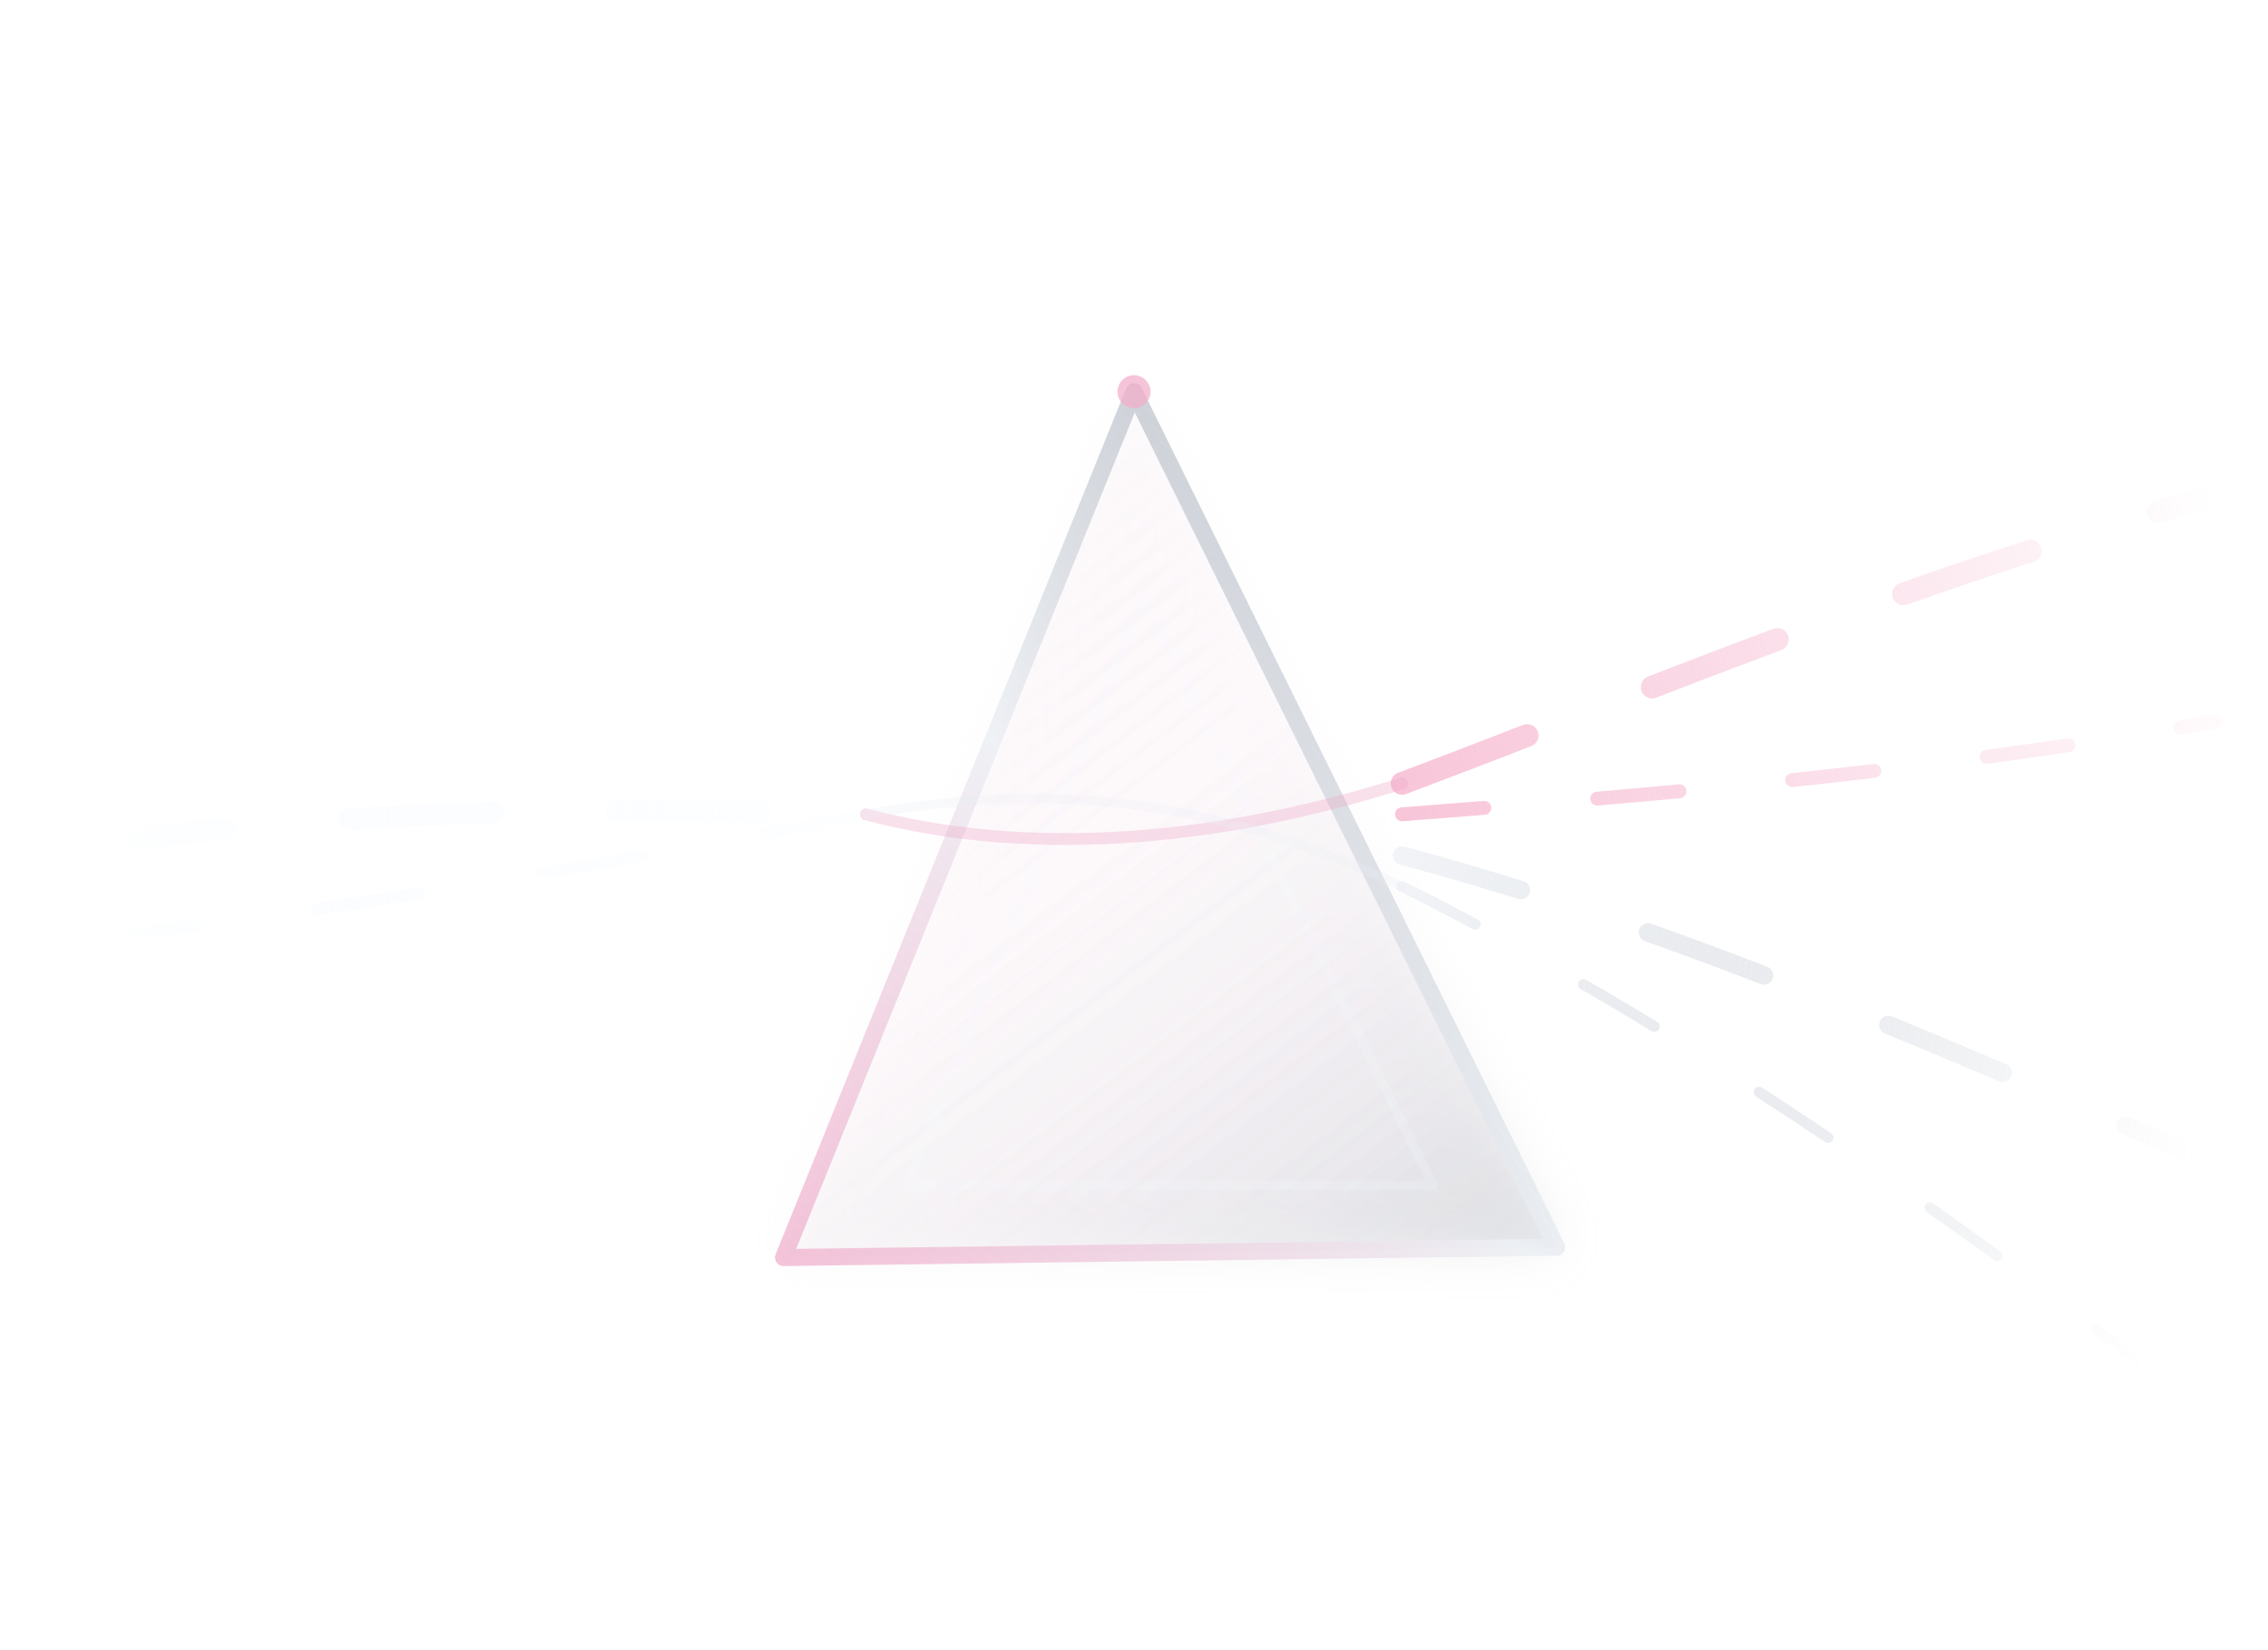
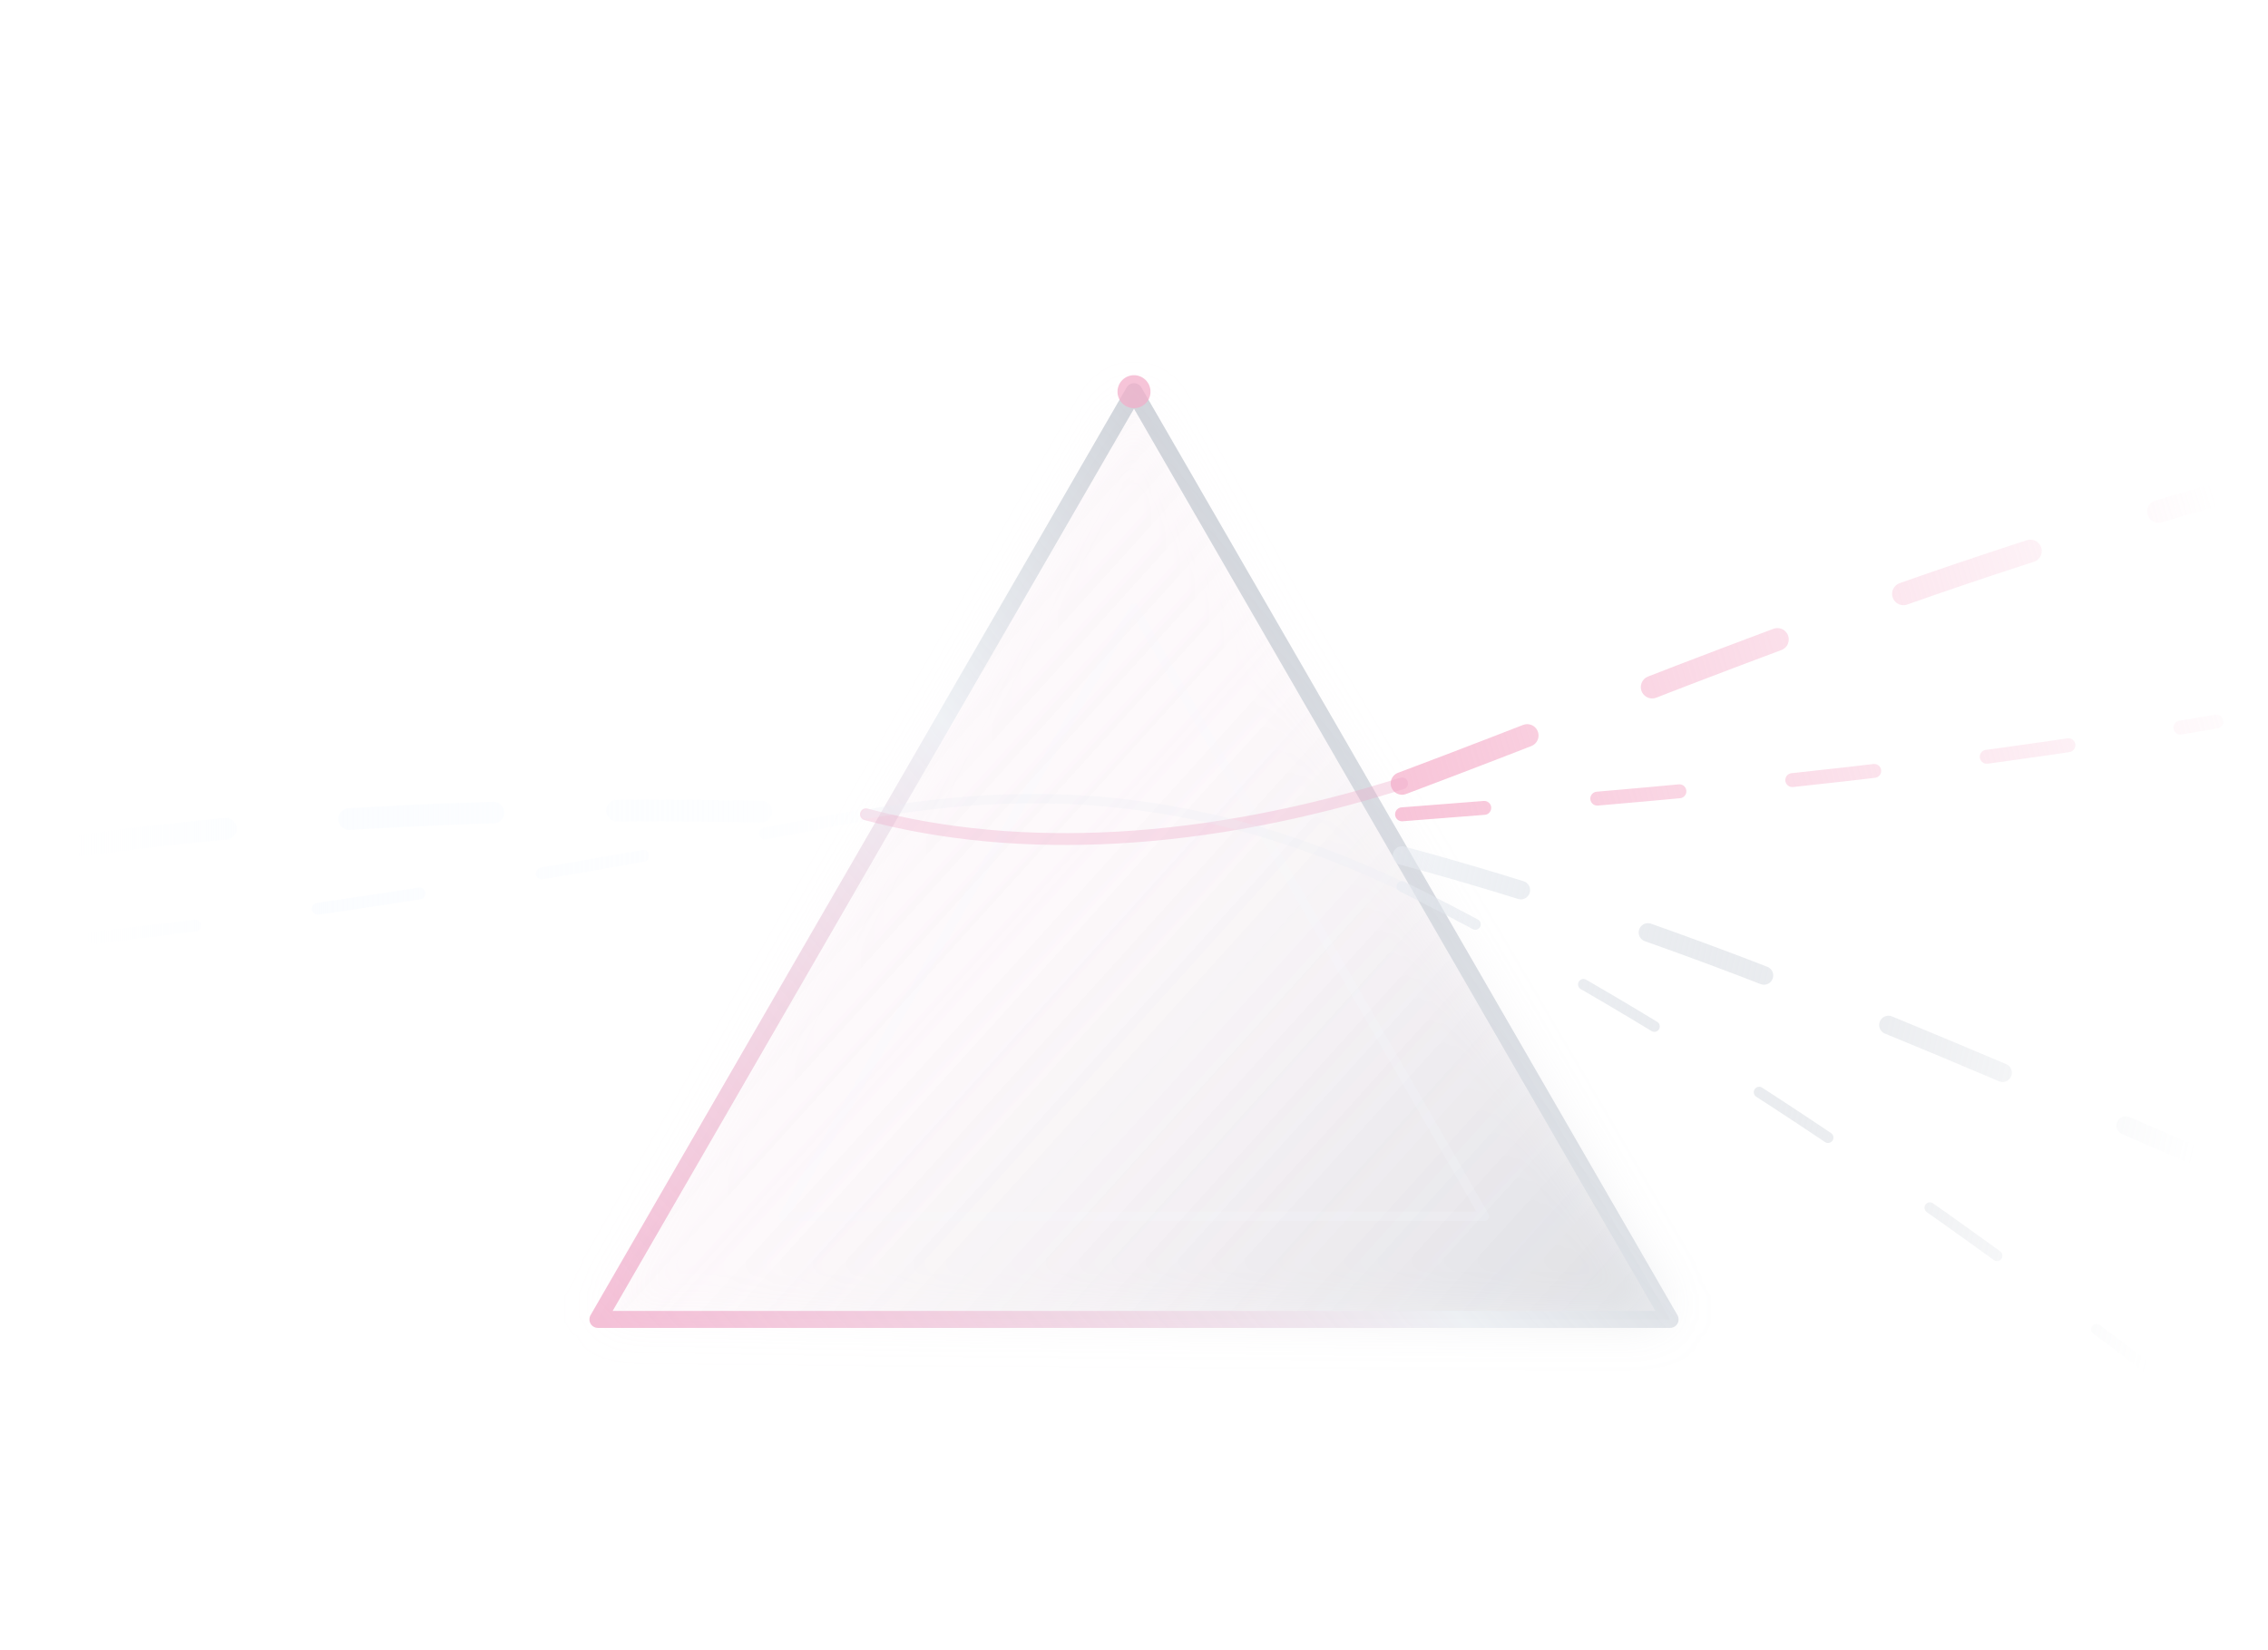
<svg xmlns="http://www.w3.org/2000/svg" viewBox="0 0 220 160" fill="none">
  <defs>
-     <linearGradient id="prismGlass" x1="79" y1="36" x2="146" y2="124" gradientUnits="userSpaceOnUse">
+     <linearGradient id="prismGlass" x1="58" y1="34" x2="162" y2="128" gradientUnits="userSpaceOnUse">
      <stop offset="0" stop-color="#f6f2f5" stop-opacity="0.18" />
      <stop offset="0.48" stop-color="#f1d7e5" stop-opacity="0.08" />
      <stop offset="1" stop-color="#9ca3af" stop-opacity="0.2" />
    </linearGradient>
-     <linearGradient id="edgeGlow" x1="68" y1="121" x2="151" y2="35" gradientUnits="userSpaceOnUse">
+     <linearGradient id="edgeGlow" x1="58" y1="128" x2="162" y2="38" gradientUnits="userSpaceOnUse">
      <stop offset="0" stop-color="#f0a9c8" stop-opacity="0.72" />
      <stop offset="0.46" stop-color="#edf0f4" stop-opacity="0.9" />
      <stop offset="1" stop-color="#9aa1ad" stop-opacity="0.68" />
    </linearGradient>
    <linearGradient id="rayIn" x1="6" y1="80" x2="86" y2="80" gradientUnits="userSpaceOnUse">
      <stop offset="0" stop-color="#f8fbff" stop-opacity="0" />
      <stop offset="0.32" stop-color="#f8fbff" stop-opacity="0.62" />
      <stop offset="1" stop-color="#f8fbff" stop-opacity="0.18" />
    </linearGradient>
    <linearGradient id="rayOutPink" x1="135" y1="76" x2="216" y2="52" gradientUnits="userSpaceOnUse">
      <stop offset="0" stop-color="#f4a7c5" stop-opacity="0.66" />
      <stop offset="0.6" stop-color="#f4a7c5" stop-opacity="0.28" />
      <stop offset="1" stop-color="#f4a7c5" stop-opacity="0" />
    </linearGradient>
    <linearGradient id="rayOutGrey" x1="135" y1="80" x2="216" y2="98" gradientUnits="userSpaceOnUse">
      <stop offset="0" stop-color="#e9edf3" stop-opacity="0.58" />
      <stop offset="0.6" stop-color="#aeb6c2" stop-opacity="0.24" />
      <stop offset="1" stop-color="#aeb6c2" stop-opacity="0" />
    </linearGradient>
    <filter id="softGhost" x="-20%" y="-40%" width="140%" height="180%" color-interpolation-filters="sRGB">
      <feGaussianBlur stdDeviation="2.4" />
    </filter>
  </defs>
  <style>
    .ray {
      stroke-linecap: round;
      stroke-linejoin: round;
      animation: prismRayPulse 5.8s ease-in-out infinite;
      transform-origin: 110px 80px;
    }

    .ray-delay-1 { animation-delay: -1.4s; }
    .ray-delay-2 { animation-delay: -2.8s; }
    .ray-delay-3 { animation-delay: -4.2s; }

    .ghost {
      animation: prismGhostDrift 7.5s ease-in-out infinite;
      transform-origin: 110px 80px;
    }

    @keyframes prismRayPulse {
      0%, 100% {
        opacity: 0.12;
        stroke-dashoffset: 22;
      }
      43% {
        opacity: 0.84;
        stroke-dashoffset: 0;
      }
      72% {
        opacity: 0.28;
      }
    }

    @keyframes prismGhostDrift {
      0%, 100% {
        opacity: 0.42;
        transform: translateY(0);
      }
      50% {
        opacity: 0.72;
        transform: translateY(-1.8px);
      }
    }

    @media (prefers-reduced-motion: reduce) {
      .ray,
      .ghost {
        animation: none;
      }
    }
  </style>
-   <path class="ghost" d="M76 122 L110 38 L151 121 Z" fill="url(#prismGlass)" filter="url(#softGhost)" />
-   <path d="M76 122 L110 38 L151 121 Z" fill="url(#prismGlass)" stroke="url(#edgeGlow)" stroke-width="1.65" stroke-linejoin="round" />
-   <path d="M88 115 L111 58 L139 115 Z" stroke="#f8fbff" stroke-opacity="0.18" stroke-width="0.9" stroke-linejoin="round" />
+   <path class="ghost" d="M58 128 L110 38 L162 128 Z" fill="url(#prismGlass)" filter="url(#softGhost)" />
+   <path d="M58 128 L110 38 L162 128 Z" fill="url(#prismGlass)" stroke="url(#edgeGlow)" stroke-width="1.65" stroke-linejoin="round" />
+   <path d="M76 118 L110 59 L144 118 Z" stroke="#f8fbff" stroke-opacity="0.18" stroke-width="0.9" stroke-linejoin="round" />
  <path class="ray" d="M8 82 C30 79, 54 78, 84 79" stroke="url(#rayIn)" stroke-width="2.1" stroke-dasharray="14 12" />
  <path class="ray ray-delay-1" d="M9 91 C35 88, 58 84, 84 79" stroke="url(#rayIn)" stroke-width="1.15" stroke-dasharray="10 12" />
  <path class="ray ray-delay-2" d="M136 76 C160 67, 183 57, 215 48" stroke="url(#rayOutPink)" stroke-width="2.2" stroke-dasharray="13 13" />
  <path class="ray ray-delay-3" d="M136 79 C162 77, 186 75, 215 70" stroke="url(#rayOutPink)" stroke-width="1.35" stroke-dasharray="8 11" />
  <path class="ray ray-delay-1" d="M136 83 C162 90, 185 100, 215 113" stroke="url(#rayOutGrey)" stroke-width="1.8" stroke-dasharray="12 13" />
  <path class="ray ray-delay-2" d="M136 86 C160 98, 184 114, 210 134" stroke="url(#rayOutGrey)" stroke-width="1.05" stroke-dasharray="8 12" />
  <path d="M84 79 C99 83, 117 82, 136 76" stroke="#f0a9c8" stroke-opacity="0.34" stroke-width="1.15" stroke-linecap="round" />
  <path d="M84 79 C101 76, 117 77, 136 86" stroke="#e9edf3" stroke-opacity="0.28" stroke-width="0.9" stroke-linecap="round" />
  <circle cx="110" cy="38" r="1.6" fill="#f3adc9" fill-opacity="0.72" />
</svg>
